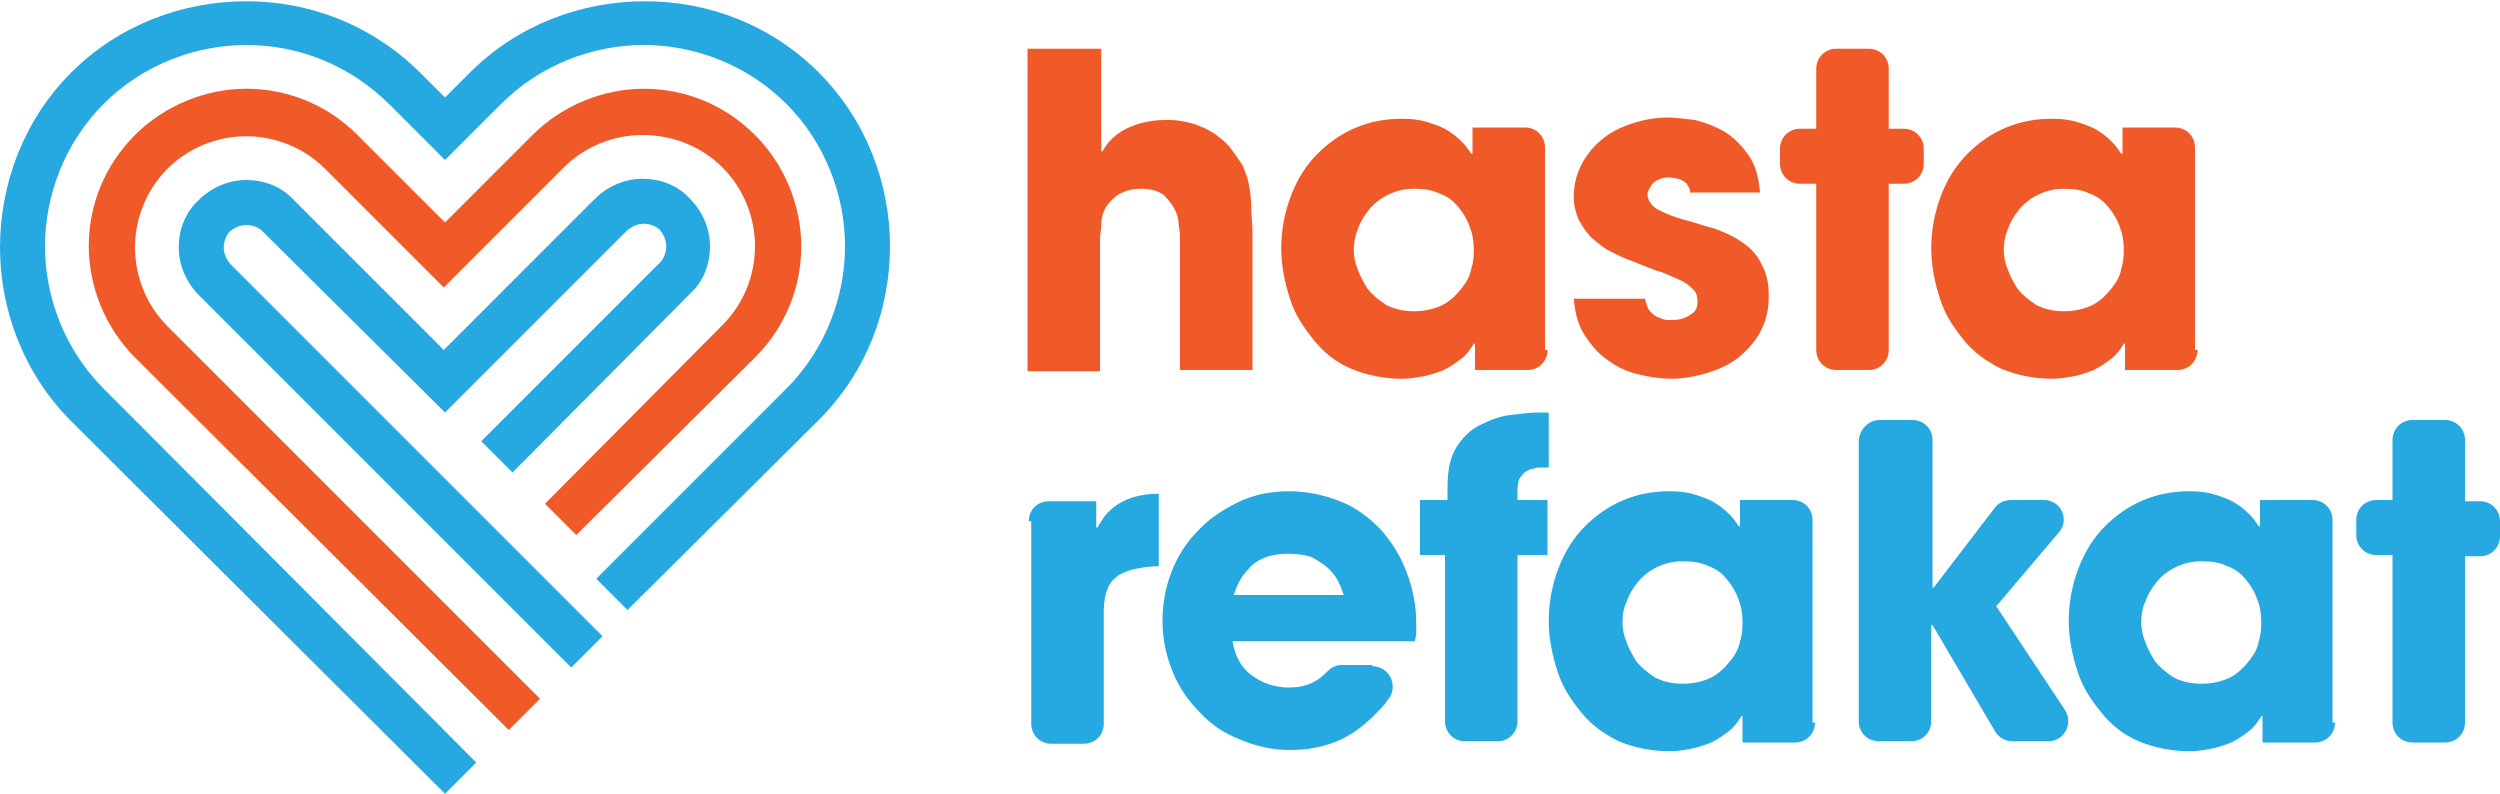
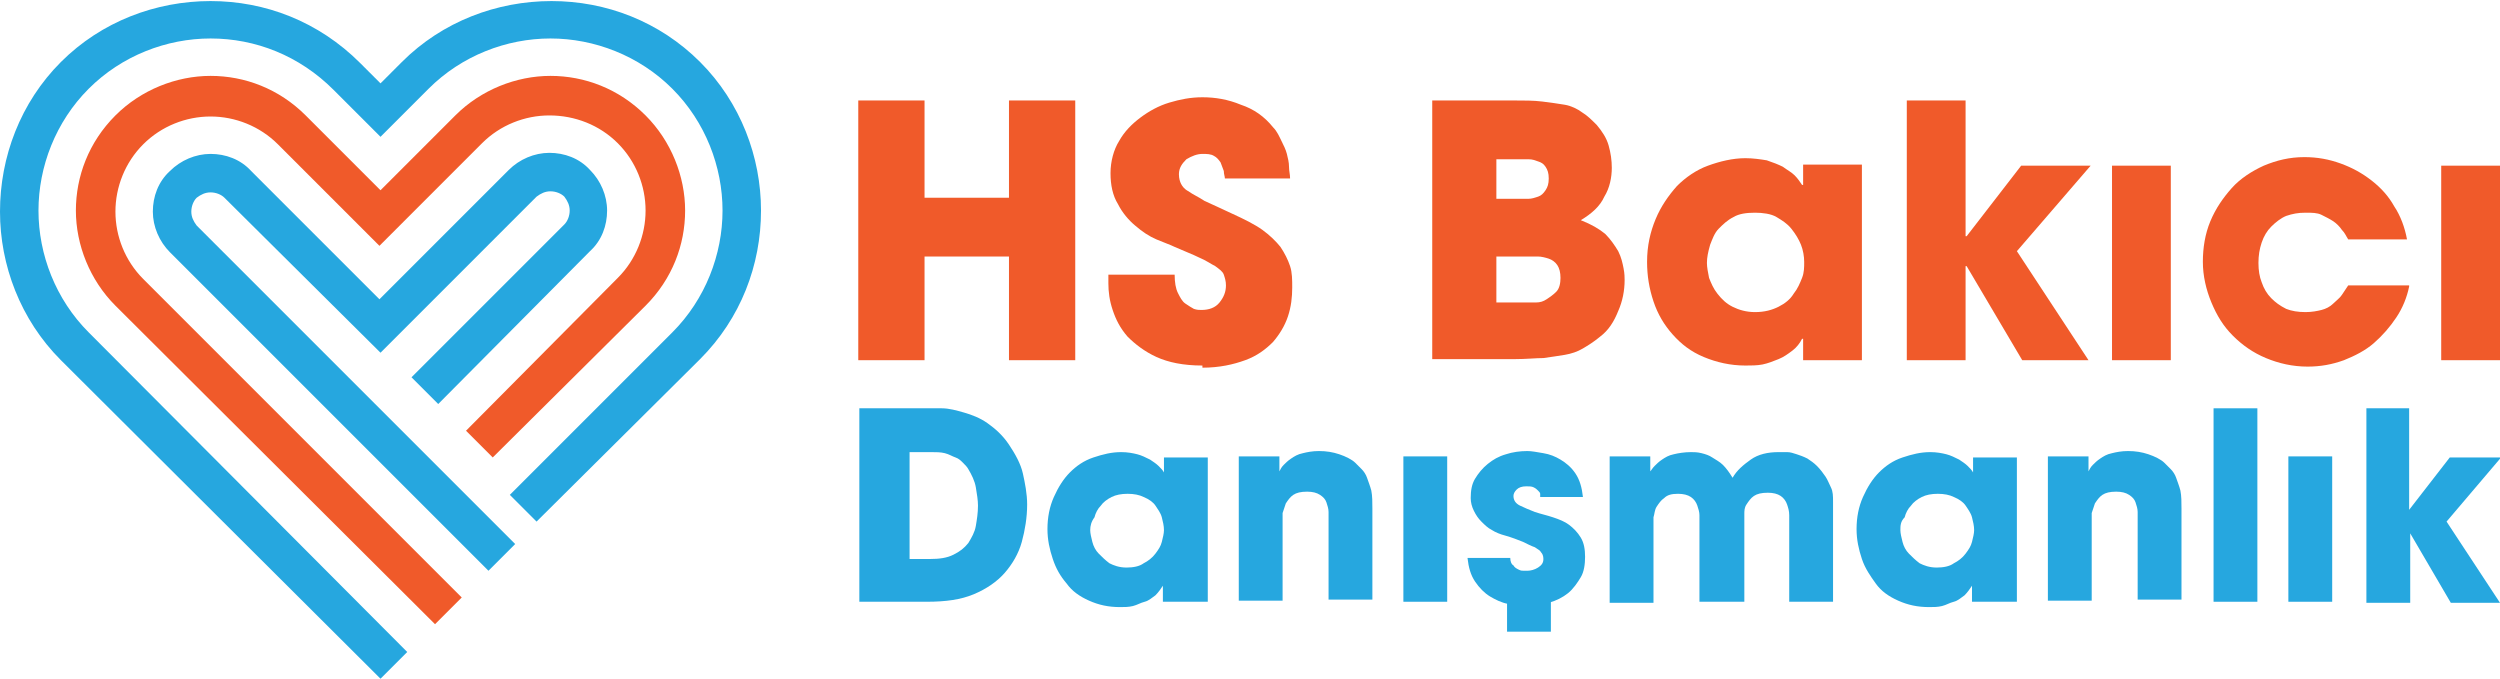
- <svg xmlns="http://www.w3.org/2000/svg" version="1.1" id="Layer_1" x="0px" y="0px" width="200px" height="63.5px" viewBox="0 0 200 63.5" style="enable-background:new 0 0 200 63.5;" xml:space="preserve">
+ <svg xmlns="http://www.w3.org/2000/svg" version="1.1" id="Layer_1" x="0px" y="0px" width="233.9px" height="63.5px" viewBox="0 0 233.9 63.5" style="enable-background:new 0 0 233.9 63.5;" xml:space="preserve">
  <style type="text/css">
- 	.st0{fill:#25A9E0;}
- 	.st1{fill:#F05A28;}
+ 	.st0{fill:#26A7DF;}
+ 	.st1{fill:#F05A2A;}
</style>
  <g>
    <path class="st0" d="M47.7,46.3l15.2-15.2c3.1-3.1,4.7-7.3,4.7-11.4c0-4.1-1.6-8.3-4.7-11.4l0,0c-3.1-3.1-7.3-4.7-11.4-4.7   c-4.1,0-8.3,1.6-11.4,4.7l-4.5,4.5l-4.4-4.4C28,5.2,23.9,3.6,19.7,3.6v0c-4.1,0-8.3,1.6-11.4,4.7c-3.1,3.1-4.7,7.3-4.7,11.4   c0,4.1,1.6,8.3,4.7,11.4L38.1,61l-2.5,2.5L5.7,33.7C1.9,29.9,0,24.8,0,19.8C0,14.7,1.9,9.6,5.7,5.8c3.8-3.8,8.9-5.7,14-5.7v0   c5.1,0,10.1,1.9,14,5.8l1.9,1.9l2-2c3.8-3.8,8.9-5.7,14-5.7c5.1,0,10.1,1.9,13.9,5.7l0,0c3.8,3.8,5.7,8.9,5.7,13.9   c0,5.1-1.9,10.1-5.7,13.9L50.2,48.8L47.7,46.3L47.7,46.3z" />
    <path class="st1" d="M43.6,40.3L57.8,26c1.7-1.7,2.6-4,2.6-6.3s-0.9-4.6-2.6-6.3c-1.7-1.7-4-2.6-6.4-2.6v0c-2.3,0-4.6,0.9-6.3,2.6   l-9.6,9.6l-9.5-9.5c-1.7-1.7-4-2.6-6.3-2.6v0c-2.3,0-4.6,0.9-6.3,2.6c-1.7,1.7-2.6,4-2.6,6.3h0c0,2.3,0.9,4.6,2.6,6.3l29.8,29.8   l-2.5,2.5L10.8,28.6c-2.4-2.4-3.7-5.7-3.7-8.9h0c0-3.2,1.2-6.4,3.7-8.9c2.4-2.4,5.7-3.7,8.9-3.7v0c3.2,0,6.4,1.2,8.9,3.7l7,7l7-7   c2.4-2.4,5.7-3.7,8.9-3.7v0c3.2,0,6.4,1.2,8.9,3.7c2.4,2.4,3.7,5.7,3.7,8.9s-1.2,6.4-3.7,8.9L46.1,42.8L43.6,40.3L43.6,40.3z" />
    <path class="st0" d="M38.5,35.3L52.8,21l0,0c0.3-0.3,0.5-0.8,0.5-1.3c0-0.5-0.2-0.9-0.5-1.3l0,0c-0.3-0.3-0.8-0.5-1.3-0.5   c-0.5,0-0.9,0.2-1.3,0.5L35.6,33L21,18.5c-0.3-0.3-0.8-0.5-1.3-0.5s-0.9,0.2-1.3,0.5h0c-0.3,0.3-0.5,0.8-0.5,1.3   c0,0.5,0.2,0.9,0.5,1.3l0,0l29.8,29.8l-2.5,2.5L15.9,23.6v0c-1-1-1.6-2.4-1.6-3.8c0-1.4,0.5-2.8,1.6-3.8l0,0c1-1,2.4-1.6,3.8-1.6   c1.4,0,2.8,0.5,3.8,1.6l12,12l12.1-12.1c1-1,2.4-1.6,3.8-1.6c1.4,0,2.8,0.5,3.8,1.6h0c1,1,1.6,2.4,1.6,3.8c0,1.4-0.5,2.8-1.6,3.8v0   L41,37.8L38.5,35.3L38.5,35.3z" />
    <g>
      <g>
-         <path class="st1" d="M82.3,3.9h5.8v8.2h0.1c0.5-0.9,1.2-1.5,2.1-1.9c0.9-0.4,1.9-0.6,2.9-0.6c0.5,0,0.9,0,1.4,0.1     c0.5,0.1,1,0.2,1.4,0.4c0.5,0.2,0.9,0.4,1.3,0.7c0.4,0.3,0.8,0.6,1.1,1c0.4,0.5,0.7,1,1,1.4c0.2,0.5,0.4,1,0.5,1.5     c0.1,0.6,0.2,1.2,0.2,1.8c0,0.7,0.1,1.4,0.1,2.3v10.8h-5.8V19.1c0-0.2,0-0.6-0.1-1c0-0.5-0.1-0.9-0.3-1.3     c-0.2-0.4-0.5-0.8-0.9-1.2c-0.4-0.3-1-0.5-1.8-0.5c-0.8,0-1.4,0.2-1.9,0.5c-0.4,0.3-0.8,0.7-1,1.1c-0.2,0.4-0.3,0.8-0.3,1.3     c0,0.4-0.1,0.8-0.1,1v10.7h-5.8V3.9z" />
-         <path class="st1" d="M123.8,28c0,0.9-0.7,1.6-1.6,1.6H118v-2.1h-0.1c-0.3,0.5-0.6,0.9-1,1.2c-0.4,0.3-0.8,0.6-1.4,0.9     c-0.5,0.2-1.1,0.4-1.6,0.5c-0.6,0.1-1.1,0.2-1.7,0.2c-1.5,0-2.9-0.3-4.1-0.8s-2.2-1.3-3-2.3c-0.8-1-1.5-2-1.9-3.3     c-0.4-1.2-0.7-2.6-0.7-4c0-1.6,0.3-3,0.8-4.3c0.5-1.3,1.2-2.4,2.1-3.3c0.9-0.9,1.9-1.6,3.1-2.1c1.2-0.5,2.4-0.7,3.7-0.7     c0.8,0,1.5,0.1,2.1,0.3c0.6,0.2,1.2,0.4,1.6,0.7c0.5,0.3,0.8,0.6,1.1,0.9s0.5,0.6,0.7,0.9h0.1v-2.1h4.2c0.9,0,1.6,0.7,1.6,1.6V28     z M108.3,20c0,0.5,0.1,1,0.3,1.5c0.2,0.6,0.5,1.1,0.8,1.6c0.4,0.5,0.9,0.9,1.5,1.3c0.6,0.3,1.3,0.5,2.2,0.5     c0.9,0,1.7-0.2,2.3-0.5s1.1-0.8,1.5-1.3c0.4-0.5,0.7-1,0.8-1.6c0.2-0.6,0.2-1.1,0.2-1.6c0-0.6-0.1-1.2-0.3-1.7     c-0.2-0.6-0.5-1.1-0.9-1.6c-0.4-0.5-0.9-0.9-1.5-1.1c-0.6-0.3-1.3-0.4-2.1-0.4c-0.8,0-1.5,0.2-2.1,0.5c-0.6,0.3-1.1,0.7-1.5,1.2     c-0.4,0.5-0.7,1-0.9,1.6C108.4,18.9,108.3,19.5,108.3,20z" />
-         <path class="st1" d="M135.3,15.7c0-0.1,0-0.2-0.1-0.4c0-0.2-0.1-0.3-0.2-0.5c-0.1-0.2-0.3-0.3-0.5-0.4c-0.2-0.1-0.6-0.2-1-0.2     c-0.6,0-1,0.2-1.3,0.5c-0.2,0.3-0.4,0.6-0.4,0.8c0,0.5,0.3,1,0.9,1.3c0.6,0.3,1.3,0.6,2.1,0.8c0.8,0.2,1.6,0.5,2.4,0.7     c0.8,0.3,1.5,0.6,2.2,1.1c0.6,0.4,1.2,1,1.5,1.7c0.4,0.7,0.6,1.5,0.6,2.6c0,1-0.2,1.9-0.6,2.7c-0.4,0.8-1,1.5-1.7,2.1     c-0.7,0.6-1.6,1-2.5,1.3c-1,0.3-2,0.5-3,0.5c-0.7,0-1.5-0.1-2.4-0.3c-0.9-0.2-1.7-0.5-2.4-1c-0.8-0.5-1.4-1.1-2-2     c-0.6-0.8-0.9-1.9-1-3.1h5.7c0.1,0.4,0.2,0.8,0.4,1c0.2,0.2,0.4,0.4,0.7,0.5c0.2,0.1,0.5,0.2,0.7,0.2c0.2,0,0.3,0,0.4,0     c0.5,0,0.9-0.1,1.4-0.4s0.6-0.6,0.6-1.1c0-0.4-0.1-0.7-0.3-0.9c-0.2-0.2-0.5-0.5-0.9-0.7c-0.4-0.2-0.9-0.4-1.6-0.7     c-0.7-0.2-1.4-0.5-2.4-0.9c-0.6-0.2-1.2-0.5-1.8-0.8c-0.6-0.3-1-0.7-1.5-1.1c-0.4-0.4-0.7-0.9-1-1.4c-0.2-0.5-0.4-1.1-0.4-1.8     c0-1,0.2-1.8,0.6-2.6c0.4-0.8,1-1.5,1.6-2c0.7-0.6,1.5-1,2.4-1.3c0.9-0.3,1.9-0.5,2.9-0.5c0.6,0,1.3,0.1,2.2,0.2     c0.8,0.2,1.6,0.5,2.3,0.9c0.7,0.4,1.4,1.1,1.9,1.8c0.6,0.8,0.9,1.8,1,3.1H135.3z" />
-         <path class="st1" d="M151.1,10.3h1.2c0.9,0,1.6,0.7,1.6,1.6v1.2c0,0.9-0.7,1.6-1.6,1.6h-1.2V28c0,0.9-0.7,1.6-1.6,1.6h-2.6     c-0.9,0-1.6-0.7-1.6-1.6V14.7H144c-0.9,0-1.6-0.7-1.6-1.6v-1.2c0-0.9,0.7-1.6,1.6-1.6h1.3V5.5c0-0.9,0.7-1.6,1.6-1.6h2.6     c0.9,0,1.6,0.7,1.6,1.6V10.3z" />
-         <path class="st1" d="M175.8,28c0,0.9-0.7,1.6-1.6,1.6H170v-2.1h-0.1c-0.3,0.5-0.6,0.9-1,1.2c-0.4,0.3-0.8,0.6-1.4,0.9     c-0.5,0.2-1.1,0.4-1.6,0.5c-0.6,0.1-1.1,0.2-1.7,0.2c-1.5,0-2.9-0.3-4.1-0.8c-1.2-0.6-2.2-1.3-3-2.3c-0.8-1-1.5-2-1.9-3.3     c-0.4-1.2-0.7-2.6-0.7-4c0-1.6,0.3-3,0.8-4.3c0.5-1.3,1.2-2.4,2.1-3.3c0.9-0.9,1.9-1.6,3.1-2.1c1.2-0.5,2.4-0.7,3.7-0.7     c0.8,0,1.5,0.1,2.1,0.3c0.6,0.2,1.2,0.4,1.6,0.7c0.5,0.3,0.8,0.6,1.1,0.9c0.3,0.3,0.5,0.6,0.7,0.9h0.1v-2.1h4.2     c0.9,0,1.6,0.7,1.6,1.6V28z M160.3,20c0,0.5,0.1,1,0.3,1.5c0.2,0.6,0.5,1.1,0.8,1.6c0.4,0.5,0.9,0.9,1.5,1.3     c0.6,0.3,1.3,0.5,2.2,0.5c0.9,0,1.7-0.2,2.3-0.5s1.1-0.8,1.5-1.3c0.4-0.5,0.7-1,0.8-1.6c0.2-0.6,0.2-1.1,0.2-1.6     c0-0.6-0.1-1.2-0.3-1.7c-0.2-0.6-0.5-1.1-0.9-1.6c-0.4-0.5-0.9-0.9-1.5-1.1c-0.6-0.3-1.3-0.4-2.1-0.4c-0.8,0-1.5,0.2-2.1,0.5     c-0.6,0.3-1.1,0.7-1.5,1.2c-0.4,0.5-0.7,1-0.9,1.6C160.4,18.9,160.3,19.5,160.3,20z" />
+         <path class="st0" d="M80.3,38.2h6c0.5,0,1.1,0,1.8,0c0.7,0,1.4,0.2,2.1,0.4c0.7,0.2,1.5,0.5,2.2,1c0.7,0.5,1.4,1.1,2,2     c0.6,0.9,1.1,1.8,1.3,2.7c0.2,0.9,0.4,1.9,0.4,2.9c0,1.2-0.2,2.4-0.5,3.5c-0.3,1.1-0.9,2.1-1.6,2.9c-0.7,0.8-1.7,1.5-2.9,2     c-1.2,0.5-2.6,0.7-4.4,0.7h-6.3V38.2z M85,52.3h2c0.9,0,1.6-0.1,2.2-0.4c0.6-0.3,1-0.6,1.4-1.1c0.3-0.5,0.6-1,0.7-1.6     c0.1-0.6,0.2-1.2,0.2-1.9c0-0.5-0.1-1.1-0.2-1.7c-0.1-0.6-0.4-1.2-0.7-1.7c-0.1-0.2-0.3-0.4-0.5-0.6c-0.2-0.2-0.4-0.4-0.7-0.5     s-0.6-0.3-1-0.4c-0.4-0.1-0.8-0.1-1.3-0.1h-2V52.3z" />
+         <path class="st0" d="M112.9,56.3h-4.1v-1.5h0c-0.2,0.3-0.4,0.6-0.7,0.9c-0.3,0.2-0.6,0.5-1,0.6s-0.7,0.3-1.1,0.4     s-0.8,0.1-1.2,0.1c-1.1,0-2-0.2-2.9-0.6c-0.9-0.4-1.6-0.9-2.1-1.6c-0.6-0.7-1-1.4-1.3-2.3c-0.3-0.9-0.5-1.8-0.5-2.8     c0-1.1,0.2-2.1,0.6-3c0.4-0.9,0.9-1.7,1.5-2.3c0.6-0.6,1.3-1.1,2.2-1.4s1.7-0.5,2.6-0.5c0.6,0,1.1,0.1,1.5,0.2     c0.4,0.1,0.8,0.3,1.2,0.5c0.3,0.2,0.6,0.4,0.8,0.6c0.2,0.2,0.4,0.4,0.5,0.6h0v-1.4h4.1V56.3z M102,49.6c0,0.3,0.1,0.7,0.2,1.1     c0.1,0.4,0.3,0.8,0.6,1.1s0.6,0.6,1,0.9c0.4,0.2,0.9,0.4,1.6,0.4c0.6,0,1.2-0.1,1.6-0.4c0.4-0.2,0.8-0.5,1.1-0.9     c0.3-0.4,0.5-0.7,0.6-1.1c0.1-0.4,0.2-0.8,0.2-1.1c0-0.4-0.1-0.8-0.2-1.2c-0.1-0.4-0.4-0.8-0.6-1.1s-0.6-0.6-1.1-0.8     c-0.4-0.2-0.9-0.3-1.5-0.3c-0.6,0-1.1,0.1-1.5,0.3c-0.4,0.2-0.8,0.5-1,0.8c-0.3,0.3-0.5,0.7-0.6,1.1     C102.1,48.8,102,49.2,102,49.6z" />
+         <path class="st0" d="M115.9,42.7h3.8v1.4h0c0.1-0.2,0.2-0.4,0.4-0.6s0.4-0.4,0.7-0.6c0.3-0.2,0.6-0.4,1.1-0.5     c0.4-0.1,0.9-0.2,1.5-0.2c0.7,0,1.3,0.1,1.9,0.3c0.6,0.2,1.2,0.5,1.5,0.8c0.2,0.2,0.4,0.4,0.6,0.6s0.4,0.5,0.5,0.8     c0.1,0.3,0.3,0.8,0.4,1.2c0.1,0.5,0.1,1.1,0.1,1.7v8.5h-4.1v-7.4c0-0.2,0-0.5,0-0.8c0-0.3-0.1-0.6-0.2-0.9s-0.3-0.5-0.6-0.7     s-0.7-0.3-1.2-0.3c-0.6,0-1,0.1-1.3,0.3c-0.3,0.2-0.5,0.5-0.7,0.8c-0.1,0.3-0.2,0.6-0.3,0.9c0,0.3,0,0.6,0,0.8v7.4h-4.1V42.7z" />
+         <path class="st0" d="M135.4,56.3h-4.1V42.7h4.1V56.3z" />
+         <path class="st0" d="M145.1,59.1H141v-4.7h4.1V59.1z" />
+         <path class="st0" d="M144.1,46.5c0-0.1,0-0.2,0-0.3c0-0.1-0.1-0.2-0.2-0.3s-0.2-0.2-0.4-0.3c-0.2-0.1-0.4-0.1-0.7-0.1     c-0.4,0-0.7,0.1-0.9,0.3c-0.2,0.2-0.3,0.4-0.3,0.6c0,0.4,0.2,0.7,0.6,0.9c0.4,0.2,0.9,0.4,1.4,0.6c0.6,0.2,1.1,0.3,1.7,0.5     c0.6,0.2,1.1,0.4,1.5,0.7s0.8,0.7,1.1,1.2c0.3,0.5,0.4,1.1,0.4,1.8c0,0.7-0.1,1.4-0.4,1.9s-0.7,1.1-1.2,1.5     c-0.5,0.4-1.1,0.7-1.8,0.9c-0.7,0.2-1.4,0.3-2.1,0.3c-0.5,0-1.1-0.1-1.7-0.2s-1.2-0.4-1.7-0.7c-0.5-0.3-1-0.8-1.4-1.4     c-0.4-0.6-0.6-1.3-0.7-2.2h4c0,0.3,0.1,0.6,0.3,0.7c0.1,0.2,0.3,0.3,0.5,0.4c0.2,0.1,0.3,0.1,0.5,0.1c0.1,0,0.2,0,0.3,0     c0.3,0,0.7-0.1,1-0.3c0.3-0.2,0.5-0.4,0.5-0.8c0-0.3-0.1-0.5-0.2-0.6c-0.1-0.2-0.3-0.3-0.6-0.5c-0.3-0.1-0.7-0.3-1.1-0.5     c-0.5-0.2-1-0.4-1.7-0.6c-0.4-0.1-0.9-0.3-1.2-0.5c-0.4-0.2-0.7-0.5-1-0.8s-0.5-0.6-0.7-1c-0.2-0.4-0.3-0.8-0.3-1.2     c0-0.7,0.1-1.3,0.4-1.8s0.7-1,1.2-1.4c0.5-0.4,1-0.7,1.7-0.9c0.6-0.2,1.3-0.3,2-0.3c0.4,0,0.9,0.1,1.5,0.2s1.1,0.3,1.6,0.6     c0.5,0.3,1,0.7,1.4,1.3c0.4,0.6,0.6,1.3,0.7,2.2H144.1z" />
+         <path class="st0" d="M150.6,42.7h3.8v1.4h0c0.1-0.1,0.2-0.3,0.4-0.5s0.4-0.4,0.7-0.6c0.3-0.2,0.6-0.4,1.1-0.5     c0.4-0.1,1-0.2,1.6-0.2c0.3,0,0.6,0,1,0.1c0.4,0.1,0.7,0.2,1,0.4c0.3,0.2,0.7,0.4,1,0.7c0.3,0.3,0.6,0.7,0.9,1.2     c0.4-0.7,1-1.2,1.7-1.7c0.7-0.5,1.6-0.7,2.6-0.7c0.2,0,0.5,0,0.8,0c0.3,0,0.6,0.1,0.9,0.2c0.3,0.1,0.6,0.2,1,0.4     c0.3,0.2,0.6,0.4,0.9,0.7c0.3,0.3,0.6,0.7,0.8,1c0.2,0.3,0.3,0.6,0.5,1s0.2,0.8,0.2,1.4c0,0.5,0,1.1,0,1.9v7.4h-4.1v-7.2     c0-0.3,0-0.6,0-0.9c0-0.4-0.1-0.7-0.2-1s-0.3-0.6-0.6-0.8c-0.3-0.2-0.7-0.3-1.2-0.3c-0.6,0-1,0.1-1.3,0.3     c-0.3,0.2-0.5,0.5-0.7,0.8s-0.2,0.6-0.2,0.9c0,0.3,0,0.6,0,0.8v7.4H159v-7.4c0-0.2,0-0.4,0-0.7s-0.1-0.6-0.2-0.9     c-0.1-0.3-0.3-0.6-0.6-0.8c-0.3-0.2-0.7-0.3-1.2-0.3c-0.6,0-1,0.1-1.3,0.4c-0.3,0.2-0.5,0.5-0.7,0.8s-0.2,0.7-0.3,1     c0,0.3,0,0.6,0,0.8v7.2h-4.1V42.7z" />
+         <path class="st0" d="M188.6,56.3h-4.1v-1.5h0c-0.2,0.3-0.4,0.6-0.7,0.9c-0.3,0.2-0.6,0.5-1,0.6s-0.7,0.3-1.1,0.4     s-0.8,0.1-1.2,0.1c-1.1,0-2-0.2-2.9-0.6c-0.9-0.4-1.6-0.9-2.1-1.6s-1-1.4-1.3-2.3s-0.5-1.8-0.5-2.8c0-1.1,0.2-2.1,0.6-3     c0.4-0.9,0.9-1.7,1.5-2.3s1.3-1.1,2.2-1.4s1.7-0.5,2.6-0.5c0.6,0,1.1,0.1,1.5,0.2c0.4,0.1,0.8,0.3,1.2,0.5     c0.3,0.2,0.6,0.4,0.8,0.6c0.2,0.2,0.4,0.4,0.5,0.6h0v-1.4h4.1V56.3z M177.8,49.6c0,0.3,0.1,0.7,0.2,1.1c0.1,0.4,0.3,0.8,0.6,1.1     s0.6,0.6,1,0.9c0.4,0.2,0.9,0.4,1.6,0.4c0.6,0,1.2-0.1,1.6-0.4c0.4-0.2,0.8-0.5,1.1-0.9c0.3-0.4,0.5-0.7,0.6-1.1     c0.1-0.4,0.2-0.8,0.2-1.1c0-0.4-0.1-0.8-0.2-1.2c-0.1-0.4-0.4-0.8-0.6-1.1s-0.6-0.6-1.1-0.8c-0.4-0.2-0.9-0.3-1.5-0.3     c-0.6,0-1.1,0.1-1.5,0.3c-0.4,0.2-0.8,0.5-1,0.8c-0.3,0.3-0.5,0.7-0.6,1.1C177.8,48.8,177.8,49.2,177.8,49.6z" />
+         <path class="st0" d="M191.6,42.7h3.8v1.4h0c0.1-0.2,0.2-0.4,0.4-0.6s0.4-0.4,0.7-0.6c0.3-0.2,0.6-0.4,1.1-0.5     c0.4-0.1,0.9-0.2,1.5-0.2c0.7,0,1.3,0.1,1.9,0.3c0.6,0.2,1.2,0.5,1.5,0.8c0.2,0.2,0.4,0.4,0.6,0.6s0.4,0.5,0.5,0.8     c0.1,0.3,0.3,0.8,0.4,1.2c0.1,0.5,0.1,1.1,0.1,1.7v8.5h-4.1v-7.4c0-0.2,0-0.5,0-0.8c0-0.3-0.1-0.6-0.2-0.9s-0.3-0.5-0.6-0.7     s-0.7-0.3-1.2-0.3c-0.6,0-1,0.1-1.3,0.3c-0.3,0.2-0.5,0.5-0.7,0.8c-0.1,0.3-0.2,0.6-0.3,0.9c0,0.3,0,0.6,0,0.8v7.4h-4.1V42.7z" />
+         <path class="st0" d="M207.1,38.2h4.1v18.1h-4.1V38.2z" />
+         <path class="st0" d="M218.2,56.3h-4.1V42.7h4.1V56.3z" />
+         <path class="st0" d="M221.3,38.2h4.1v9.5h0l3.8-4.9h4.8l-5.1,6l5,7.6h-4.6l-3.8-6.5h0v6.5h-4.1V38.2z" />
      </g>
      <g>
-         <path class="st0" d="M82.3,41.7c0-0.9,0.7-1.6,1.6-1.6h3.8v2.1h0.1c0.1-0.2,0.3-0.5,0.5-0.8c0.2-0.3,0.5-0.6,0.9-0.9     c0.4-0.3,0.8-0.5,1.4-0.7c0.6-0.2,1.3-0.3,2.1-0.3v5.8c-0.7,0-1.3,0.1-1.8,0.2c-0.6,0.1-1,0.3-1.4,0.5c-0.4,0.3-0.7,0.6-0.9,1.1     c-0.2,0.5-0.3,1.1-0.3,1.8v9c0,0.9-0.7,1.6-1.6,1.6h-2.6c-0.9,0-1.6-0.7-1.6-1.6V41.7z" />
-         <path class="st0" d="M109.8,53.3c1.3,0,2.1,1.5,1.3,2.6c-0.1,0.1-0.2,0.2-0.2,0.3c-0.7,0.8-1.4,1.5-2.2,2.1     c-1.6,1.2-3.5,1.7-5.5,1.7c-1.4,0-2.7-0.3-3.9-0.8C98,58.7,96.9,58,96,57c-0.9-0.9-1.7-2-2.2-3.3c-0.5-1.2-0.8-2.6-0.8-4     c0-1.3,0.2-2.6,0.7-3.9c0.5-1.3,1.2-2.4,2.1-3.3c0.9-1,2-1.7,3.2-2.3c1.2-0.6,2.6-0.9,4.1-0.9c1.5,0,2.8,0.3,4.1,0.8     c1.3,0.5,2.3,1.3,3.2,2.2c0.9,1,1.6,2.1,2.1,3.4c0.5,1.3,0.8,2.7,0.8,4.1c0,0.4,0,0.7,0,0.9c0,0.2-0.1,0.4-0.1,0.6H98.6     c0.2,1.2,0.7,2.1,1.5,2.7c0.8,0.6,1.8,1,3,1c0.9,0,1.6-0.2,2.1-0.5c0.4-0.2,0.7-0.5,1-0.8c0.3-0.3,0.7-0.5,1.1-0.5H109.8z      M107.5,47.6c-0.1-0.3-0.2-0.6-0.4-1c-0.2-0.4-0.4-0.7-0.8-1.1c-0.3-0.3-0.8-0.6-1.3-0.9c-0.5-0.2-1.2-0.3-1.9-0.3     c-0.7,0-1.4,0.1-1.9,0.3c-0.5,0.2-1,0.5-1.3,0.9c-0.3,0.3-0.6,0.7-0.8,1.1c-0.2,0.4-0.3,0.7-0.4,1H107.5z" />
-         <path class="st0" d="M115.8,44.4h-2.2v-4.4h2.2v-1c0-1.3,0.2-2.4,0.7-3.2s1.1-1.4,1.9-1.8c0.8-0.4,1.6-0.7,2.4-0.8     c0.9-0.1,1.6-0.2,2.3-0.2h0.8v4.4h-0.7c-0.1,0-0.3,0-0.5,0.1c-0.2,0-0.4,0.1-0.6,0.2c-0.2,0.1-0.3,0.3-0.5,0.5     c-0.1,0.2-0.2,0.5-0.2,1v0.8h2.4v4.4h-2.4v13.3c0,0.9-0.7,1.6-1.6,1.6h-2.6c-0.9,0-1.6-0.7-1.6-1.6V44.4z" />
-         <path class="st0" d="M145.2,57.8c0,0.9-0.7,1.6-1.6,1.6h-4.2v-2.1h-0.1c-0.3,0.5-0.6,0.9-1,1.2c-0.4,0.3-0.8,0.6-1.4,0.9     c-0.5,0.2-1.1,0.4-1.6,0.5c-0.6,0.1-1.1,0.2-1.7,0.2c-1.5,0-2.9-0.3-4.1-0.8c-1.2-0.6-2.2-1.3-3-2.3c-0.8-1-1.5-2-1.9-3.3     c-0.4-1.2-0.7-2.6-0.7-4c0-1.6,0.3-3,0.8-4.3c0.5-1.3,1.2-2.4,2.1-3.3c0.9-0.9,1.9-1.6,3.1-2.1c1.2-0.5,2.4-0.7,3.7-0.7     c0.8,0,1.5,0.1,2.1,0.3c0.6,0.2,1.2,0.4,1.6,0.7c0.5,0.3,0.8,0.6,1.1,0.9c0.3,0.3,0.5,0.6,0.7,0.9h0.1v-2.1h4.2     c0.9,0,1.6,0.7,1.6,1.6V57.8z M129.8,49.8c0,0.5,0.1,1,0.3,1.5c0.2,0.6,0.5,1.1,0.8,1.6c0.4,0.5,0.9,0.9,1.5,1.3     c0.6,0.3,1.3,0.5,2.2,0.5c0.9,0,1.7-0.2,2.3-0.5c0.6-0.3,1.1-0.8,1.5-1.3c0.4-0.5,0.7-1,0.8-1.6c0.2-0.6,0.2-1.1,0.2-1.6     c0-0.6-0.1-1.2-0.3-1.7c-0.2-0.6-0.5-1.1-0.9-1.6c-0.4-0.5-0.9-0.9-1.5-1.1c-0.6-0.3-1.3-0.4-2.1-0.4c-0.8,0-1.5,0.2-2.1,0.5     c-0.6,0.3-1.1,0.7-1.5,1.2c-0.4,0.5-0.7,1-0.9,1.6C129.9,48.6,129.8,49.2,129.8,49.8z" />
-         <path class="st0" d="M150.4,33.6h2.6c0.9,0,1.6,0.7,1.6,1.6V47h0.1l4.9-6.4c0.3-0.4,0.8-0.6,1.3-0.6h2.6c1.4,0,2.1,1.6,1.2,2.6     l-5,5.9l5.5,8.3c0.7,1.1-0.1,2.5-1.3,2.5H161c-0.6,0-1.1-0.3-1.4-0.8l-5-8.5h-0.1v7.7c0,0.9-0.7,1.6-1.6,1.6h-2.6     c-0.9,0-1.6-0.7-1.6-1.6V35.2C148.8,34.3,149.5,33.6,150.4,33.6z" />
-         <path class="st0" d="M186.8,57.8c0,0.9-0.7,1.6-1.6,1.6H181v-2.1h-0.1c-0.3,0.5-0.6,0.9-1,1.2c-0.4,0.3-0.8,0.6-1.4,0.9     c-0.5,0.2-1.1,0.4-1.6,0.5c-0.6,0.1-1.1,0.2-1.7,0.2c-1.5,0-2.9-0.3-4.1-0.8s-2.2-1.3-3-2.3c-0.8-1-1.5-2-1.9-3.3     c-0.4-1.2-0.7-2.6-0.7-4c0-1.6,0.3-3,0.8-4.3c0.5-1.3,1.2-2.4,2.1-3.3c0.9-0.9,1.9-1.6,3.1-2.1c1.2-0.5,2.4-0.7,3.7-0.7     c0.8,0,1.5,0.1,2.1,0.3c0.6,0.2,1.2,0.4,1.6,0.7c0.5,0.3,0.8,0.6,1.1,0.9c0.3,0.3,0.5,0.6,0.7,0.9h0.1v-2.1h4.2     c0.9,0,1.6,0.7,1.6,1.6V57.8z M171.3,49.8c0,0.5,0.1,1,0.3,1.5c0.2,0.6,0.5,1.1,0.8,1.6c0.4,0.5,0.9,0.9,1.5,1.3     c0.6,0.3,1.3,0.5,2.2,0.5c0.9,0,1.7-0.2,2.3-0.5c0.6-0.3,1.1-0.8,1.5-1.3c0.4-0.5,0.7-1,0.8-1.6c0.2-0.6,0.2-1.1,0.2-1.6     c0-0.6-0.1-1.2-0.3-1.7c-0.2-0.6-0.5-1.1-0.9-1.6c-0.4-0.5-0.9-0.9-1.5-1.1c-0.6-0.3-1.3-0.4-2.1-0.4c-0.8,0-1.5,0.2-2.1,0.5     c-0.6,0.3-1.1,0.7-1.5,1.2c-0.4,0.5-0.7,1-0.9,1.6C171.4,48.6,171.3,49.2,171.3,49.8z" />
-         <path class="st0" d="M197.2,40.1h1.2c0.9,0,1.6,0.7,1.6,1.6v1.2c0,0.9-0.7,1.6-1.6,1.6h-1.2v13.3c0,0.9-0.7,1.6-1.6,1.6H193     c-0.9,0-1.6-0.7-1.6-1.6V44.4h-1.3c-0.9,0-1.6-0.7-1.6-1.6v-1.2c0-0.9,0.7-1.6,1.6-1.6h1.3v-4.8c0-0.9,0.7-1.6,1.6-1.6h2.6     c0.9,0,1.6,0.7,1.6,1.6V40.1z" />
+         <path class="st1" d="M80.3,9.4h6.2v9.1h7.9V9.4h6.2v24.3h-6.2V24h-7.9v9.7h-6.2V9.4z" />
+         <path class="st1" d="M112.5,34.2c-1.8,0-3.2-0.3-4.3-0.8c-1.1-0.5-2-1.2-2.7-1.9c-0.7-0.8-1.1-1.6-1.4-2.5     c-0.3-0.9-0.4-1.7-0.4-2.5v-0.8h6.2c0,0.7,0.1,1.3,0.3,1.7c0.2,0.4,0.4,0.8,0.7,1c0.3,0.2,0.6,0.4,0.8,0.5     c0.3,0.1,0.5,0.1,0.7,0.1 M112.4,29c0.7,0,1.3-0.2,1.7-0.7s0.6-1,0.6-1.6c0-0.4-0.1-0.7-0.2-1c-0.1-0.3-0.4-0.5-0.8-0.8     c-0.4-0.2-0.8-0.5-1.5-0.8c-0.6-0.3-1.4-0.6-2.3-1c-0.4-0.2-1-0.4-1.7-0.7c-0.7-0.3-1.3-0.7-2-1.3c-0.6-0.5-1.2-1.2-1.6-2     c-0.5-0.8-0.7-1.8-0.7-2.9s0.3-2.2,0.8-3c0.5-0.9,1.2-1.6,2-2.2c0.8-0.6,1.7-1.1,2.7-1.4c1-0.3,2-0.5,3.1-0.5     c1.2,0,2.4,0.2,3.6,0.7c1.2,0.4,2.2,1.1,3,2.1c0.4,0.4,0.6,0.9,0.8,1.3c0.2,0.4,0.4,0.8,0.5,1.2c0.1,0.4,0.2,0.8,0.2,1.2     c0,0.4,0.1,0.7,0.1,1.1h-6.1c0-0.2-0.1-0.4-0.1-0.7c-0.1-0.3-0.2-0.5-0.3-0.8c-0.2-0.3-0.4-0.5-0.6-0.6c-0.3-0.2-0.7-0.2-1.1-0.2     c-0.5,0-1,0.2-1.5,0.5c-0.4,0.4-0.7,0.8-0.7,1.4c0,0.4,0.1,0.7,0.2,0.9c0.1,0.2,0.3,0.5,0.7,0.7c0.4,0.3,0.9,0.5,1.5,0.9     c0.7,0.3,1.5,0.7,2.6,1.2c1.1,0.5,2.1,1,2.8,1.5c0.7,0.5,1.3,1.1,1.7,1.6c0.4,0.6,0.7,1.2,0.9,1.8s0.2,1.3,0.2,2     c0,0.9-0.1,1.8-0.4,2.7c-0.3,0.9-0.8,1.7-1.4,2.4c-0.7,0.7-1.5,1.3-2.6,1.7c-1.1,0.4-2.4,0.7-4,0.7" />
+         <path class="st1" d="M134.1,9.4h7.5c1,0,1.9,0,2.7,0.1c0.8,0.1,1.5,0.2,2.1,0.3s1.2,0.4,1.6,0.7c0.5,0.3,0.9,0.7,1.4,1.2     c0.5,0.6,0.9,1.2,1.1,1.9c0.2,0.7,0.3,1.4,0.3,2.1c0,0.9-0.2,1.9-0.7,2.7c-0.4,0.9-1.2,1.6-2.2,2.2c1,0.4,1.7,0.8,2.3,1.3     c0.5,0.5,0.9,1.1,1.2,1.6c0.3,0.6,0.4,1.1,0.5,1.6c0.1,0.5,0.1,0.9,0.1,1.1c0,1-0.2,2-0.6,2.9c-0.4,1-0.9,1.8-1.7,2.4     c-0.6,0.5-1.1,0.8-1.6,1.1c-0.5,0.3-1.1,0.5-1.7,0.6s-1.3,0.2-2,0.3c-0.7,0-1.6,0.1-2.7,0.1h-7.7V9.4z M140,18.6h2.2     c0.2,0,0.5,0,0.8,0c0.3,0,0.6-0.1,0.9-0.2c0.3-0.1,0.5-0.3,0.7-0.6s0.3-0.6,0.3-1.1c0-0.5-0.1-0.8-0.3-1.1     c-0.2-0.3-0.4-0.4-0.7-0.5c-0.3-0.1-0.5-0.2-0.9-0.2s-0.6,0-0.8,0H140V18.6z M140,28.3h2.9c0.2,0,0.5,0,0.8,0     c0.4,0,0.7-0.1,1-0.3c0.3-0.2,0.6-0.4,0.9-0.7c0.3-0.3,0.4-0.8,0.4-1.3c0-0.5-0.1-0.9-0.3-1.2c-0.2-0.3-0.5-0.5-0.8-0.6     c-0.3-0.1-0.7-0.2-1-0.2c-0.4,0-0.6,0-0.9,0H140V28.3z" />
+         <path class="st1" d="M174.2,33.7h-5.5v-2h-0.1c-0.2,0.4-0.5,0.8-0.9,1.1c-0.4,0.3-0.8,0.6-1.3,0.8c-0.5,0.2-1,0.4-1.5,0.5     c-0.5,0.1-1.1,0.1-1.6,0.1c-1.4,0-2.7-0.3-3.9-0.8s-2.1-1.2-2.9-2.1c-0.8-0.9-1.4-1.9-1.8-3.1c-0.4-1.2-0.6-2.4-0.6-3.7     c0-1.5,0.3-2.8,0.8-4c0.5-1.2,1.2-2.2,2-3.1c0.8-0.8,1.8-1.5,2.9-1.9c1.1-0.4,2.3-0.7,3.5-0.7c0.7,0,1.4,0.1,2,0.2     c0.6,0.2,1.1,0.4,1.5,0.6c0.4,0.3,0.8,0.5,1.1,0.8c0.3,0.3,0.5,0.6,0.7,0.9h0.1v-1.9h5.5V33.7z M159.7,24.6     c0,0.4,0.1,0.9,0.2,1.4c0.2,0.5,0.4,1,0.8,1.5c0.4,0.5,0.8,0.9,1.4,1.2c0.6,0.3,1.3,0.5,2.1,0.5c0.9,0,1.6-0.2,2.2-0.5     c0.6-0.3,1.1-0.7,1.4-1.2c0.4-0.5,0.6-1,0.8-1.5c0.2-0.5,0.2-1,0.2-1.5c0-0.5-0.1-1.1-0.3-1.6c-0.2-0.5-0.5-1-0.9-1.5     s-0.9-0.8-1.4-1.1s-1.3-0.4-2-0.4c-0.8,0-1.5,0.1-2,0.4c-0.6,0.3-1,0.7-1.4,1.1s-0.6,1-0.8,1.5C159.8,23.6,159.7,24.1,159.7,24.6     z" />
+         <path class="st1" d="M178.4,9.4h5.5v12.7h0.1l5.1-6.6h6.5l-6.9,8l6.7,10.2h-6.2l-5.2-8.8h-0.1v8.8h-5.5V9.4z" />
+         <path class="st1" d="M203.1,33.7h-5.5V15.5h5.5V33.7z" />
+         <path class="st1" d="M225.4,26.8c-0.2,1-0.6,2-1.2,2.9c-0.6,0.9-1.3,1.7-2.1,2.4c-0.8,0.7-1.8,1.2-2.8,1.6     c-1.1,0.4-2.2,0.6-3.4,0.6c-1.4,0-2.7-0.3-3.9-0.8c-1.2-0.5-2.2-1.2-3.1-2.1c-0.9-0.9-1.5-1.9-2-3.1c-0.5-1.2-0.8-2.5-0.8-3.8     c0-1.3,0.2-2.6,0.7-3.8c0.5-1.2,1.2-2.2,2-3.1s1.9-1.6,3-2.1c1.2-0.5,2.4-0.8,3.8-0.8c1.2,0,2.3,0.2,3.4,0.6s2,0.9,2.9,1.6     s1.6,1.5,2.1,2.4c0.6,0.9,1,2,1.2,3.1h-5.5c-0.2-0.3-0.3-0.6-0.6-0.9c-0.2-0.3-0.5-0.6-0.8-0.8c-0.3-0.2-0.7-0.4-1.1-0.6     c-0.4-0.2-0.9-0.2-1.5-0.2c-0.7,0-1.2,0.1-1.8,0.3c-0.5,0.2-1,0.6-1.4,1c-0.4,0.4-0.7,0.9-0.9,1.5c-0.2,0.6-0.3,1.2-0.3,1.9     c0,0.7,0.1,1.3,0.3,1.8c0.2,0.6,0.5,1.1,0.9,1.5s0.8,0.7,1.4,1c0.5,0.2,1.1,0.3,1.8,0.3c0.6,0,1.1-0.1,1.5-0.2s0.8-0.3,1.1-0.6     s0.6-0.5,0.8-0.8c0.2-0.3,0.4-0.6,0.6-0.9H225.4z" />
+         <path class="st1" d="M233.9,33.7h-5.5V15.5h5.5V33.7z" />
      </g>
    </g>
  </g>
</svg>
